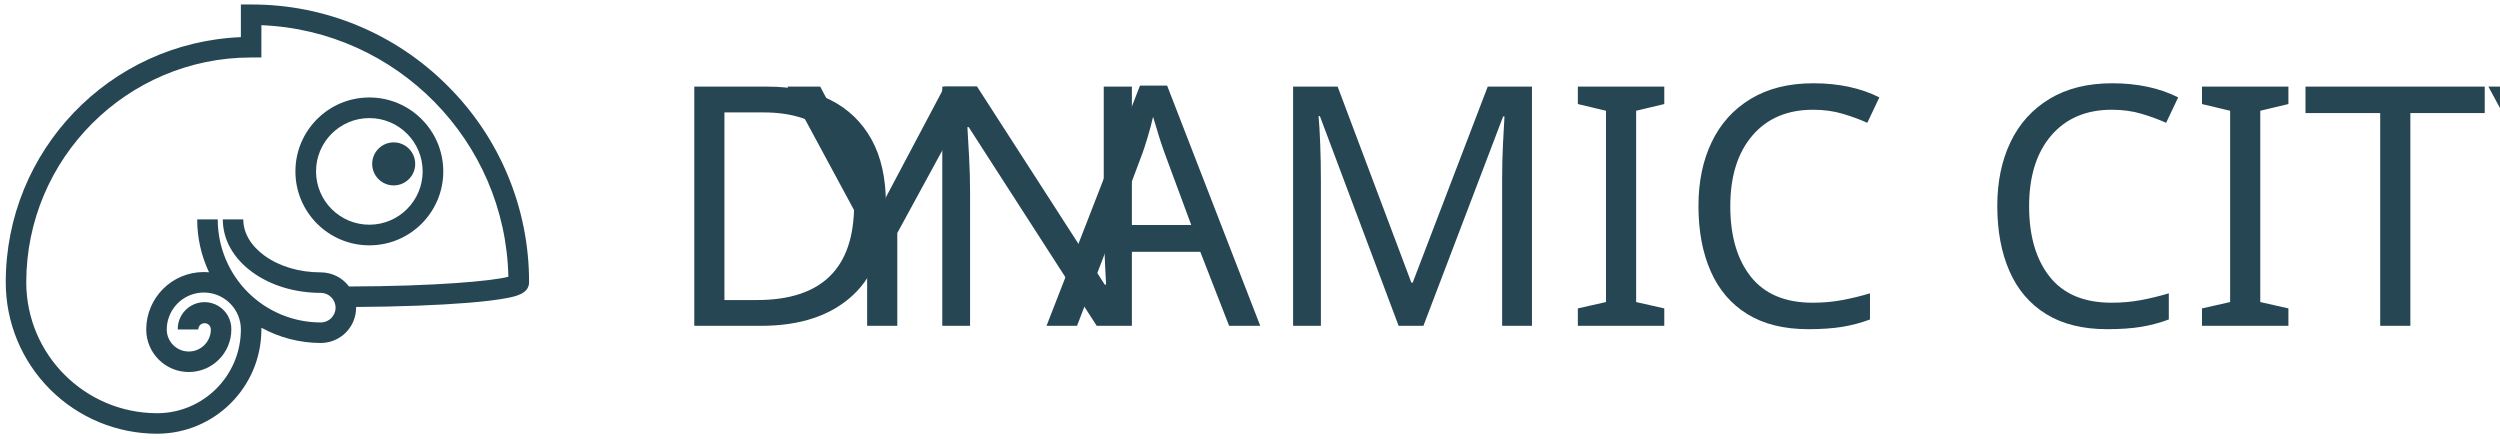
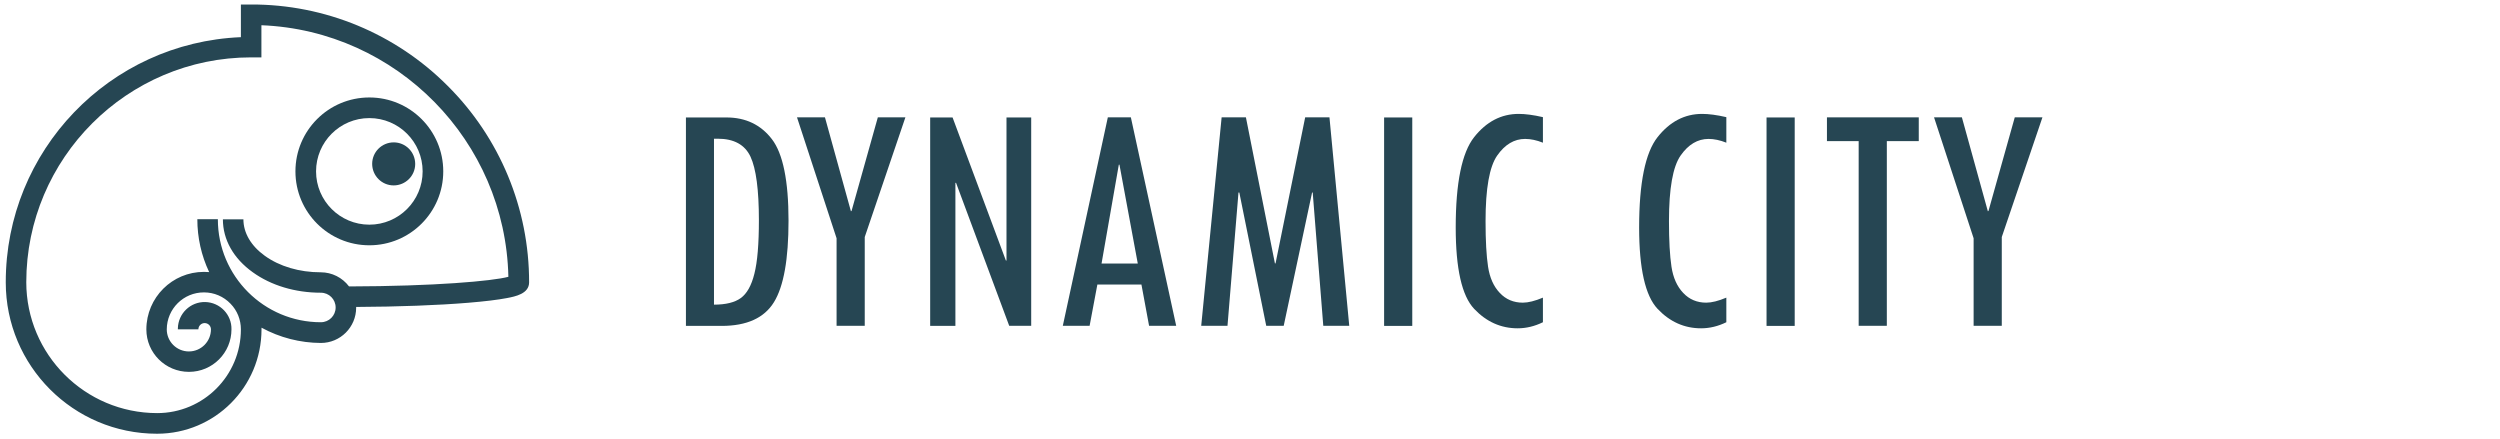
- <svg xmlns="http://www.w3.org/2000/svg" viewBox="0 0 2387.98 418.56">
-   <defs>
-     <style>.cls-1,.cls-2{fill:#264653;}.cls-2{font-size:320px;font-family:TwCenMT-Condensed, Tw Cen MT Condensed;}.cls-3{letter-spacing:-0.04em;}.cls-4{letter-spacing:-0.01em;}</style>
-   </defs>
-   <g id="Layer_4" data-name="Layer 4">
-     <g id="_Group_" data-name="&lt;Group&gt;">
-       <path id="_Compound_Path_" data-name="&lt;Compound Path&gt;" class="cls-1" d="M427.57,82A263.66,263.66,0,0,0,239.88,4.28h-9.8V35.47A234.24,234.24,0,0,0,5.5,269.66,144.54,144.54,0,0,0,150.12,414.28a99.68,99.68,0,0,0,99.56-99.56c0-.57,0-1.13,0-1.68a118.33,118.33,0,0,0,56.74,14.57,33.75,33.75,0,0,0,33.73-33.72c0-.23,0-.44,0-.67,40.47-.24,78.15-1.65,107.14-4,15.74-1.29,28.17-2.82,37-4.54,7.88-1.54,21.07-4.1,21.07-15A263.67,263.67,0,0,0,427.57,82ZM333.35,273.65a33.69,33.69,0,0,0-27-13.49c-20.35,0-39.36-5.62-53.52-15.83-13.19-9.51-20.45-21.85-20.45-34.76H212.82c0,19.38,10.15,37.37,28.59,50.65,17.47,12.6,40.54,19.53,65,19.53a14.12,14.12,0,1,1,0,28.25,98.38,98.38,0,0,1-98.43-98.43H188.36a118,118,0,0,0,11.31,50.52c-1.65-.15-3.31-.24-5-.24a55,55,0,0,0-55,54.85,40.65,40.65,0,1,0,81.3,0,25.6,25.6,0,1,0-51.19,0H189.4a6,6,0,1,1,12,0,21.06,21.06,0,1,1-42.12,0,35.42,35.42,0,0,1,60.9-24.45,35,35,0,0,1,9.9,24.45,80.06,80.06,0,0,1-80,80,125.17,125.17,0,0,1-125-125c0-118.44,96.36-214.79,214.79-214.79h9.8V24.06c129.23,5.1,233.15,110.46,235.92,240.27C470.43,268.48,414.88,273.44,333.35,273.65Z" />
+ <svg xmlns="http://www.w3.org/2000/svg" version="1.1" id="Layer_1" x="0px" y="0px" viewBox="0 0 2388 418.6" style="enable-background:new 0 0 2388 418.6;" xml:space="preserve">
+   <style type="text/css">
+ 	.st0{fill:#264653;}
+ 	.st1{enable-background:new    ;}
+ </style>
+   <g id="Layer_4">
+     <g id="_Group_">
+       <path id="_Compound_Path_" class="st0" d="M427.6,82C377.9,32.1,310.3,4.1,239.9,4.3h-9.8v31.2C104.5,40.7,5.4,144,5.5,269.7    c0,79.8,64.6,144.6,144.5,144.6c0.1,0,0.1,0,0.2,0c55-0.1,99.5-44.6,99.6-99.6c0-0.6,0-1.1,0-1.7c17.4,9.5,36.9,14.5,56.7,14.6    c18.6,0,33.7-15.1,33.7-33.7c0-0.2,0-0.4,0-0.7c40.5-0.2,78.1-1.6,107.1-4c15.7-1.3,28.2-2.8,37-4.5c7.9-1.5,21.1-4.1,21.1-15    C505.5,199.2,477.5,131.7,427.6,82z M333.4,273.6c-6.4-8.5-16.4-13.5-27-13.5c-20.4,0-39.4-5.6-53.5-15.8    c-13.2-9.5-20.4-21.9-20.4-34.8h-19.6c0,19.4,10.1,37.4,28.6,50.6c17.5,12.6,40.5,19.5,65,19.5c7.8,0,14.1,6.3,14.1,14.1    s-6.3,14.1-14.1,14.1c-54.3,0-98.4-44-98.4-98.3c0,0,0-0.1,0-0.1h-19.6c0,17.5,3.8,34.7,11.3,50.5c-1.6-0.1-3.3-0.2-5-0.2    c-30.3,0-54.9,24.5-55,54.9c0,22.5,18.2,40.6,40.7,40.6s40.6-18.2,40.6-40.6c0.3-14.1-11-25.8-25.1-26.1s-25.8,11-26.1,25.1    c0,0.3,0,0.7,0,1h19.6c0-3.3,2.7-6,6-6s6,2.7,6,6c0,11.6-9.4,21.1-21.1,21.1c-11.6,0-21.1-9.4-21.1-21.1c0,0,0,0,0,0    c0.1-19.6,16-35.4,35.6-35.3c9.6,0,18.7,3.9,25.3,10.8c6.4,6.5,9.9,15.3,9.9,24.5c0,44.2-35.8,80-80,80c-69-0.1-124.9-56-125-125    c0-118.4,96.4-214.8,214.8-214.8h9.8V24.1c129.2,5.1,233.1,110.5,235.9,240.3C470.4,268.5,414.9,273.4,333.4,273.6z" />
    </g>
-     <path id="_Compound_Path_2" data-name="&lt;Compound Path&gt;" class="cls-1" d="M352.8,93.1a70.62,70.62,0,1,0,70.62,70.62A70.7,70.7,0,0,0,352.8,93.1Zm0,121.54a50.92,50.92,0,1,1,50.92-50.92A51,51,0,0,1,352.8,214.64Z" />
-     <path id="_Path_" data-name="&lt;Path&gt;" class="cls-1" d="M396.6,156.58A20.55,20.55,0,1,1,376.06,136,20.55,20.55,0,0,1,396.6,156.58Z" />
-     <text class="cls-2" transform="translate(632.13 311.23)">
-       <tspan class="cls-3">D</tspan>
-       <tspan x="120" y="0">Y</tspan>
-       <tspan class="cls-4" x="236.88" y="0">N</tspan>
-       <tspan x="367.5" y="0">AMIC CITY</tspan>
-     </text>
+     <path id="_Compound_Path_2" class="st0" d="M352.8,93.1c-39,0-70.6,31.6-70.6,70.6s31.6,70.6,70.6,70.6s70.6-31.6,70.6-70.6l0,0   C423.4,124.7,391.8,93.1,352.8,93.1z M352.8,214.6c-28.1,0-50.9-22.8-50.9-50.9s22.8-50.9,50.9-50.9s50.9,22.8,50.9,50.9v0   C403.7,191.8,380.9,214.6,352.8,214.6z" />
+     <path id="_Path_" class="st0" d="M396.6,156.6c0,11.3-9.2,20.5-20.6,20.5c-11.3,0-20.5-9.2-20.5-20.6c0-11.3,9.2-20.5,20.6-20.5   C387.4,136,396.6,145.2,396.6,156.6C396.6,156.6,396.6,156.6,396.6,156.6z" />
+     <g class="st1">
+       <path class="st0" d="M655.1,112.2h38.8c18.3,0,32.8,6.9,43.4,20.7c10.6,13.8,15.9,39.8,15.9,77.9c0,36.8-4.6,62.7-13.9,77.8    c-9.3,15.1-25.9,22.7-50,22.7h-34.1V112.2z M682,132.6v158.4c11.3,0,19.8-2.1,25.6-6.3c5.8-4.2,10.2-11.9,13-23.3    c2.9-11.4,4.3-28.4,4.3-51.1c0-29-2.7-49.2-8-60.6c-5.4-11.5-15.8-17.2-31.3-17.2H682z" />
+     </g>
+     <g class="st1">
+       <path class="st0" d="M864.8,112.2L826,226.4v84.8h-26.9v-83.6l-37.8-115.5H788l24.8,89.7l0.6-0.3l25.1-89.4H864.8z" />
+     </g>
+     <g class="st1">
+       <path class="st0" d="M985.1,311.2H964l-50.8-136.6l-0.6,0.1v136.6h-24.1V112.2h21.4l50.9,136.6l0.6,0.1V112.2h23.6V311.2z" />
+     </g>
+     <g class="st1">
+       <path class="st0" d="M1123.5,311.2h-25.9l-7.3-39.4h-42.1l-7.4,39.4h-25.6l43-199.1h22L1123.5,311.2z M1086.8,251.7l-17.5-94.4    h-0.6l-16.5,94.4H1086.8z" />
+       <path class="st0" d="M1288.8,311.2h-24.8l-10.1-127.3h-0.6l-27.1,127.3h-16.7l-25.7-127.3h-0.8l-10.5,127.3h-25.1l19.5-199.1h23.2    l27.7,139.5h0.6l28.3-139.5h23.2L1288.8,311.2z" />
+       <path class="st0" d="M1322.1,112.2h26.9v199.1h-26.9V112.2z" />
+       <path class="st0" d="M1473.8,307.8c-8,3.9-16,5.8-24.1,5.8c-16,0-29.9-6.2-41.6-18.6c-11.7-12.4-17.6-38.3-17.6-77.7    c0-42.7,5.9-71.5,17.6-86.3c11.7-14.8,25.9-22.2,42.6-22.2c6.3,0,14,1,23.1,3.1v24.4c-6-2.4-11.7-3.6-17-3.6    c-10.4,0-19.3,5.3-26.7,15.9c-7.4,10.6-11.1,31.5-11.1,62.6c0,18.6,0.8,33.1,2.4,43.6c1.6,10.5,5.3,18.8,11.2,25    c5.8,6.2,13.2,9.3,22,9.3c5.2,0,11.6-1.6,19.2-4.8V307.8z" />
+       <path class="st0" d="M1649,307.8c-8,3.9-16,5.8-24.1,5.8c-16,0-29.9-6.2-41.6-18.6c-11.7-12.4-17.6-38.3-17.6-77.7    c0-42.7,5.9-71.5,17.6-86.3c11.7-14.8,25.9-22.2,42.6-22.2c6.3,0,14,1,23.1,3.1v24.4c-6-2.4-11.7-3.6-17-3.6    c-10.4,0-19.3,5.3-26.7,15.9c-7.4,10.6-11.1,31.5-11.1,62.6c0,18.6,0.8,33.1,2.4,43.6c1.6,10.5,5.3,18.8,11.2,25    c5.8,6.2,13.2,9.3,22,9.3c5.2,0,11.6-1.6,19.2-4.8V307.8z" />
+       <path class="st0" d="M1687.4,112.2h26.9v199.1h-26.9V112.2z" />
+       <path class="st0" d="M1832.8,134.8h-30.5v176.4h-26.9V134.8h-30.3v-22.7h87.7V134.8z" />
+       <path class="st0" d="M1950.9,112.2l-38.8,114.2v84.8h-26.9v-83.6l-37.8-115.5h26.6l24.8,89.7l0.6-0.3l25.1-89.4H1950.9z" />
+     </g>
  </g>
</svg>
